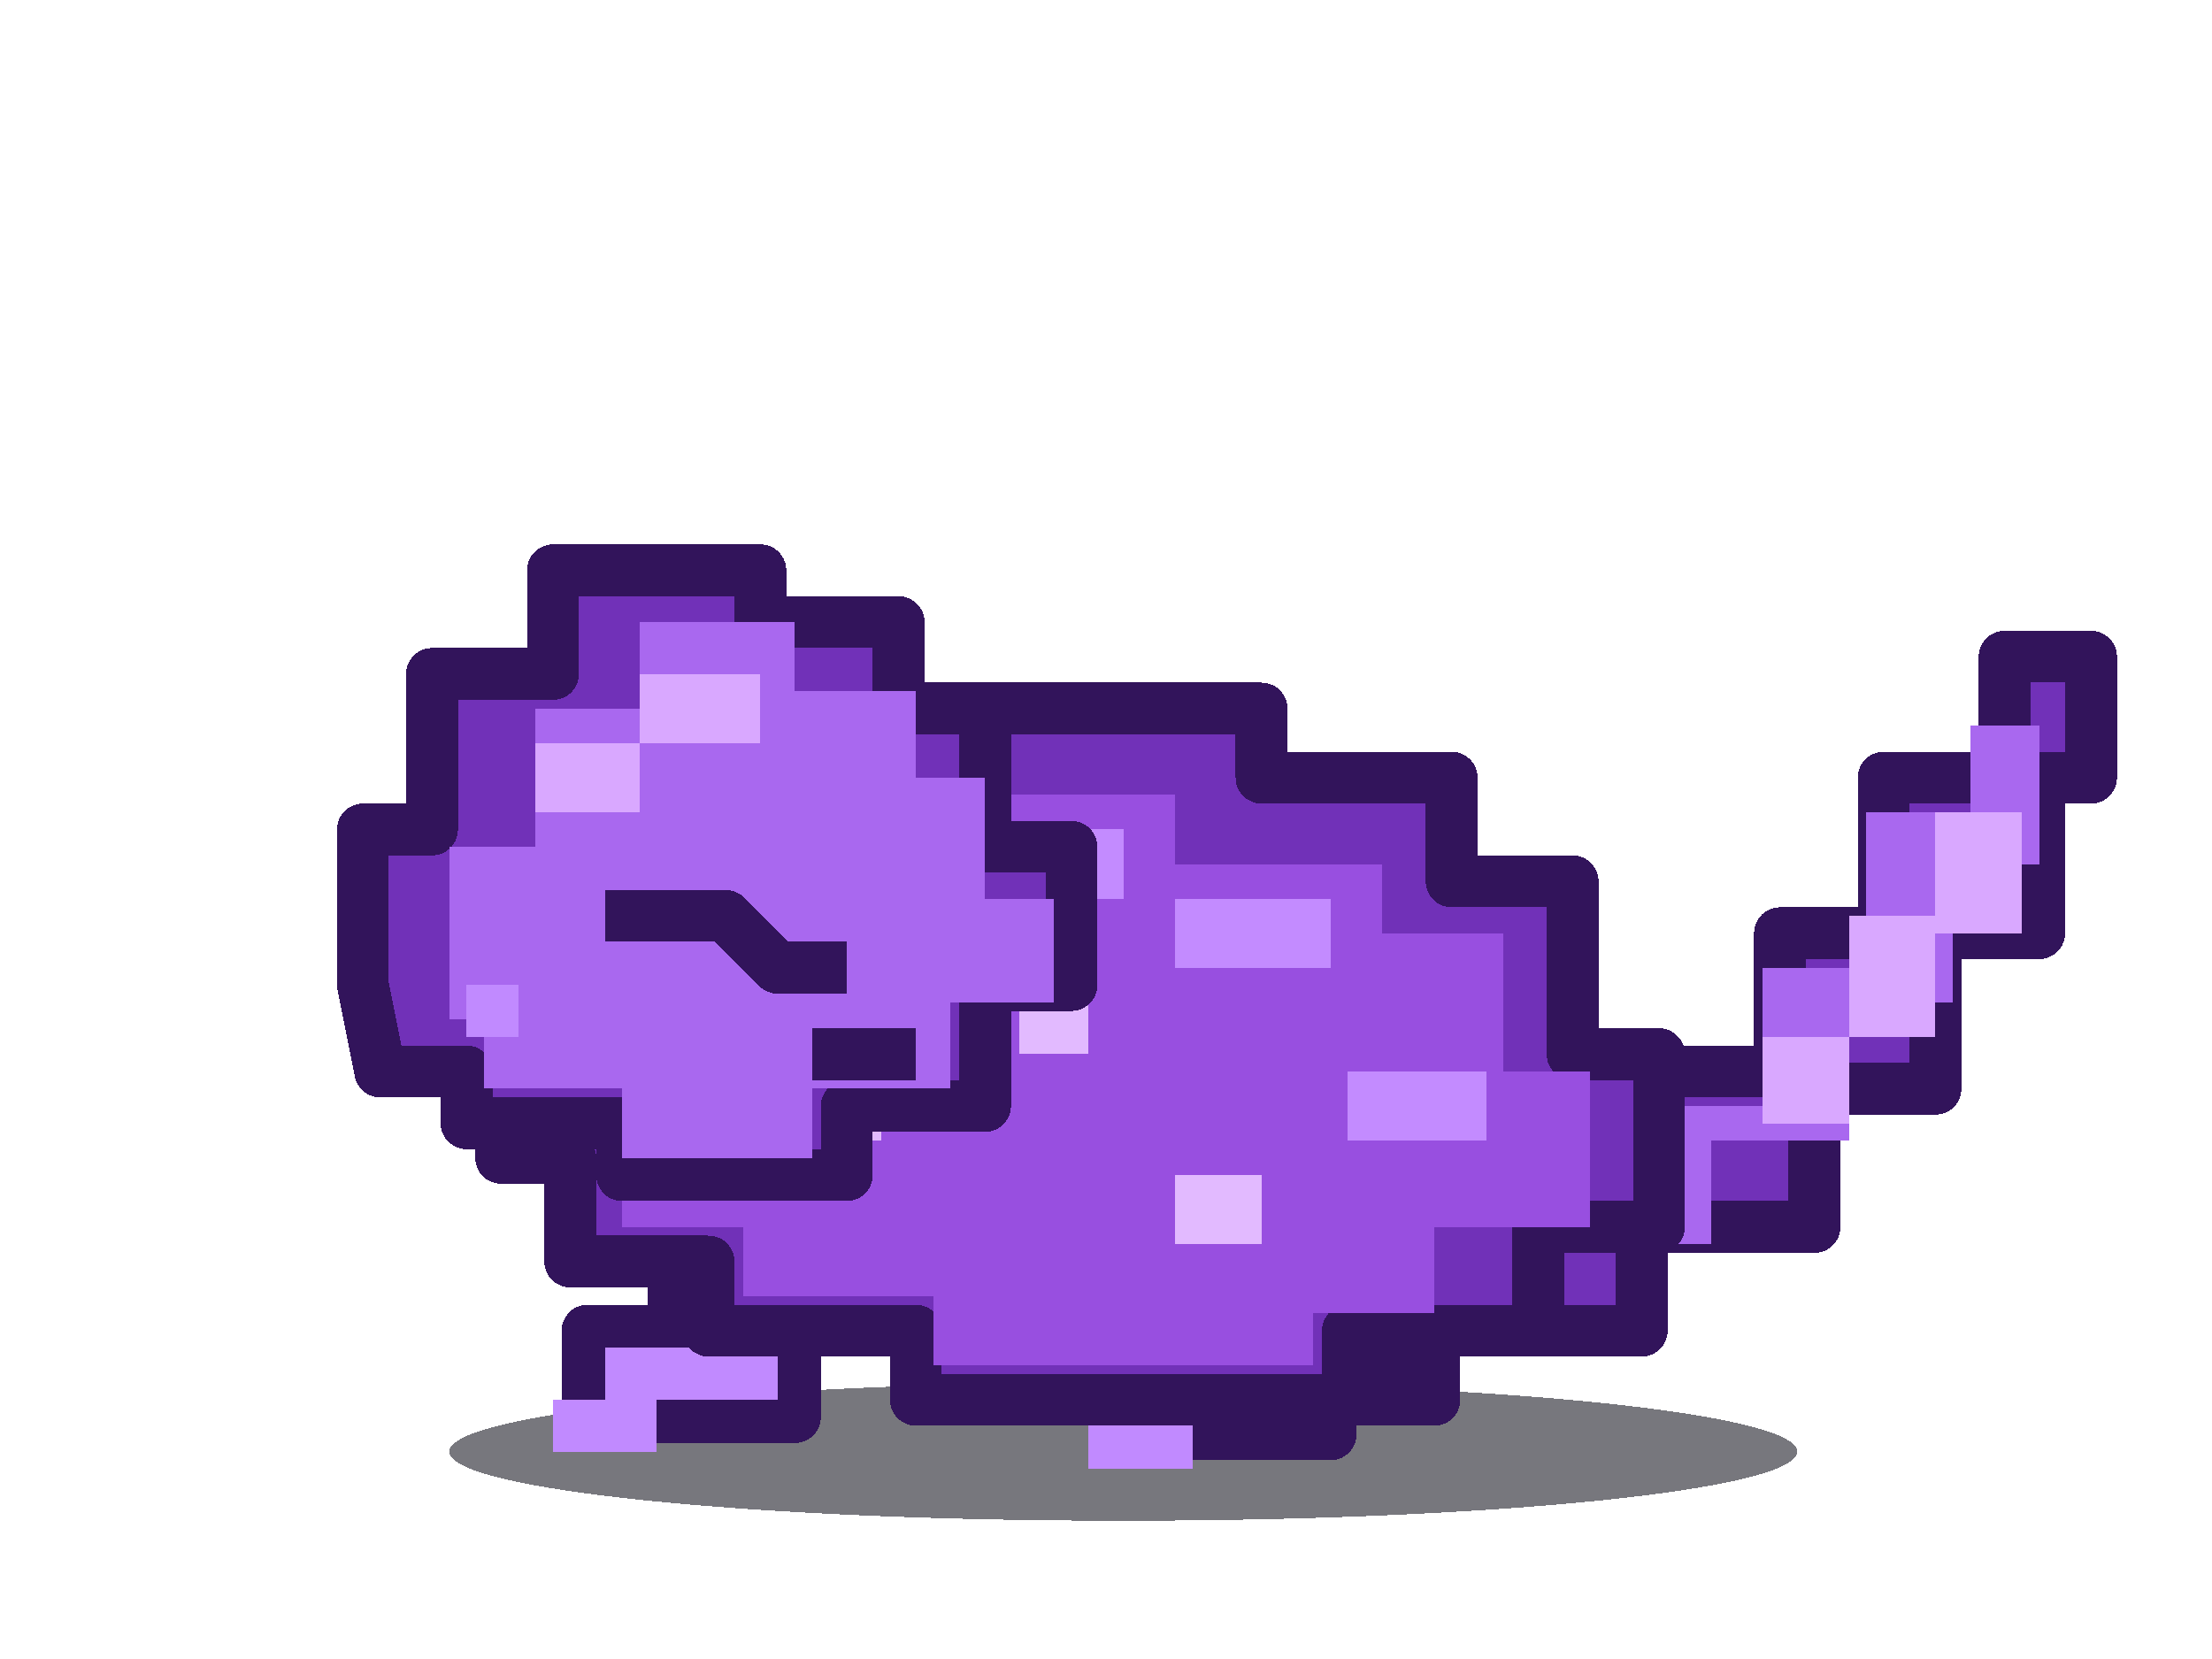
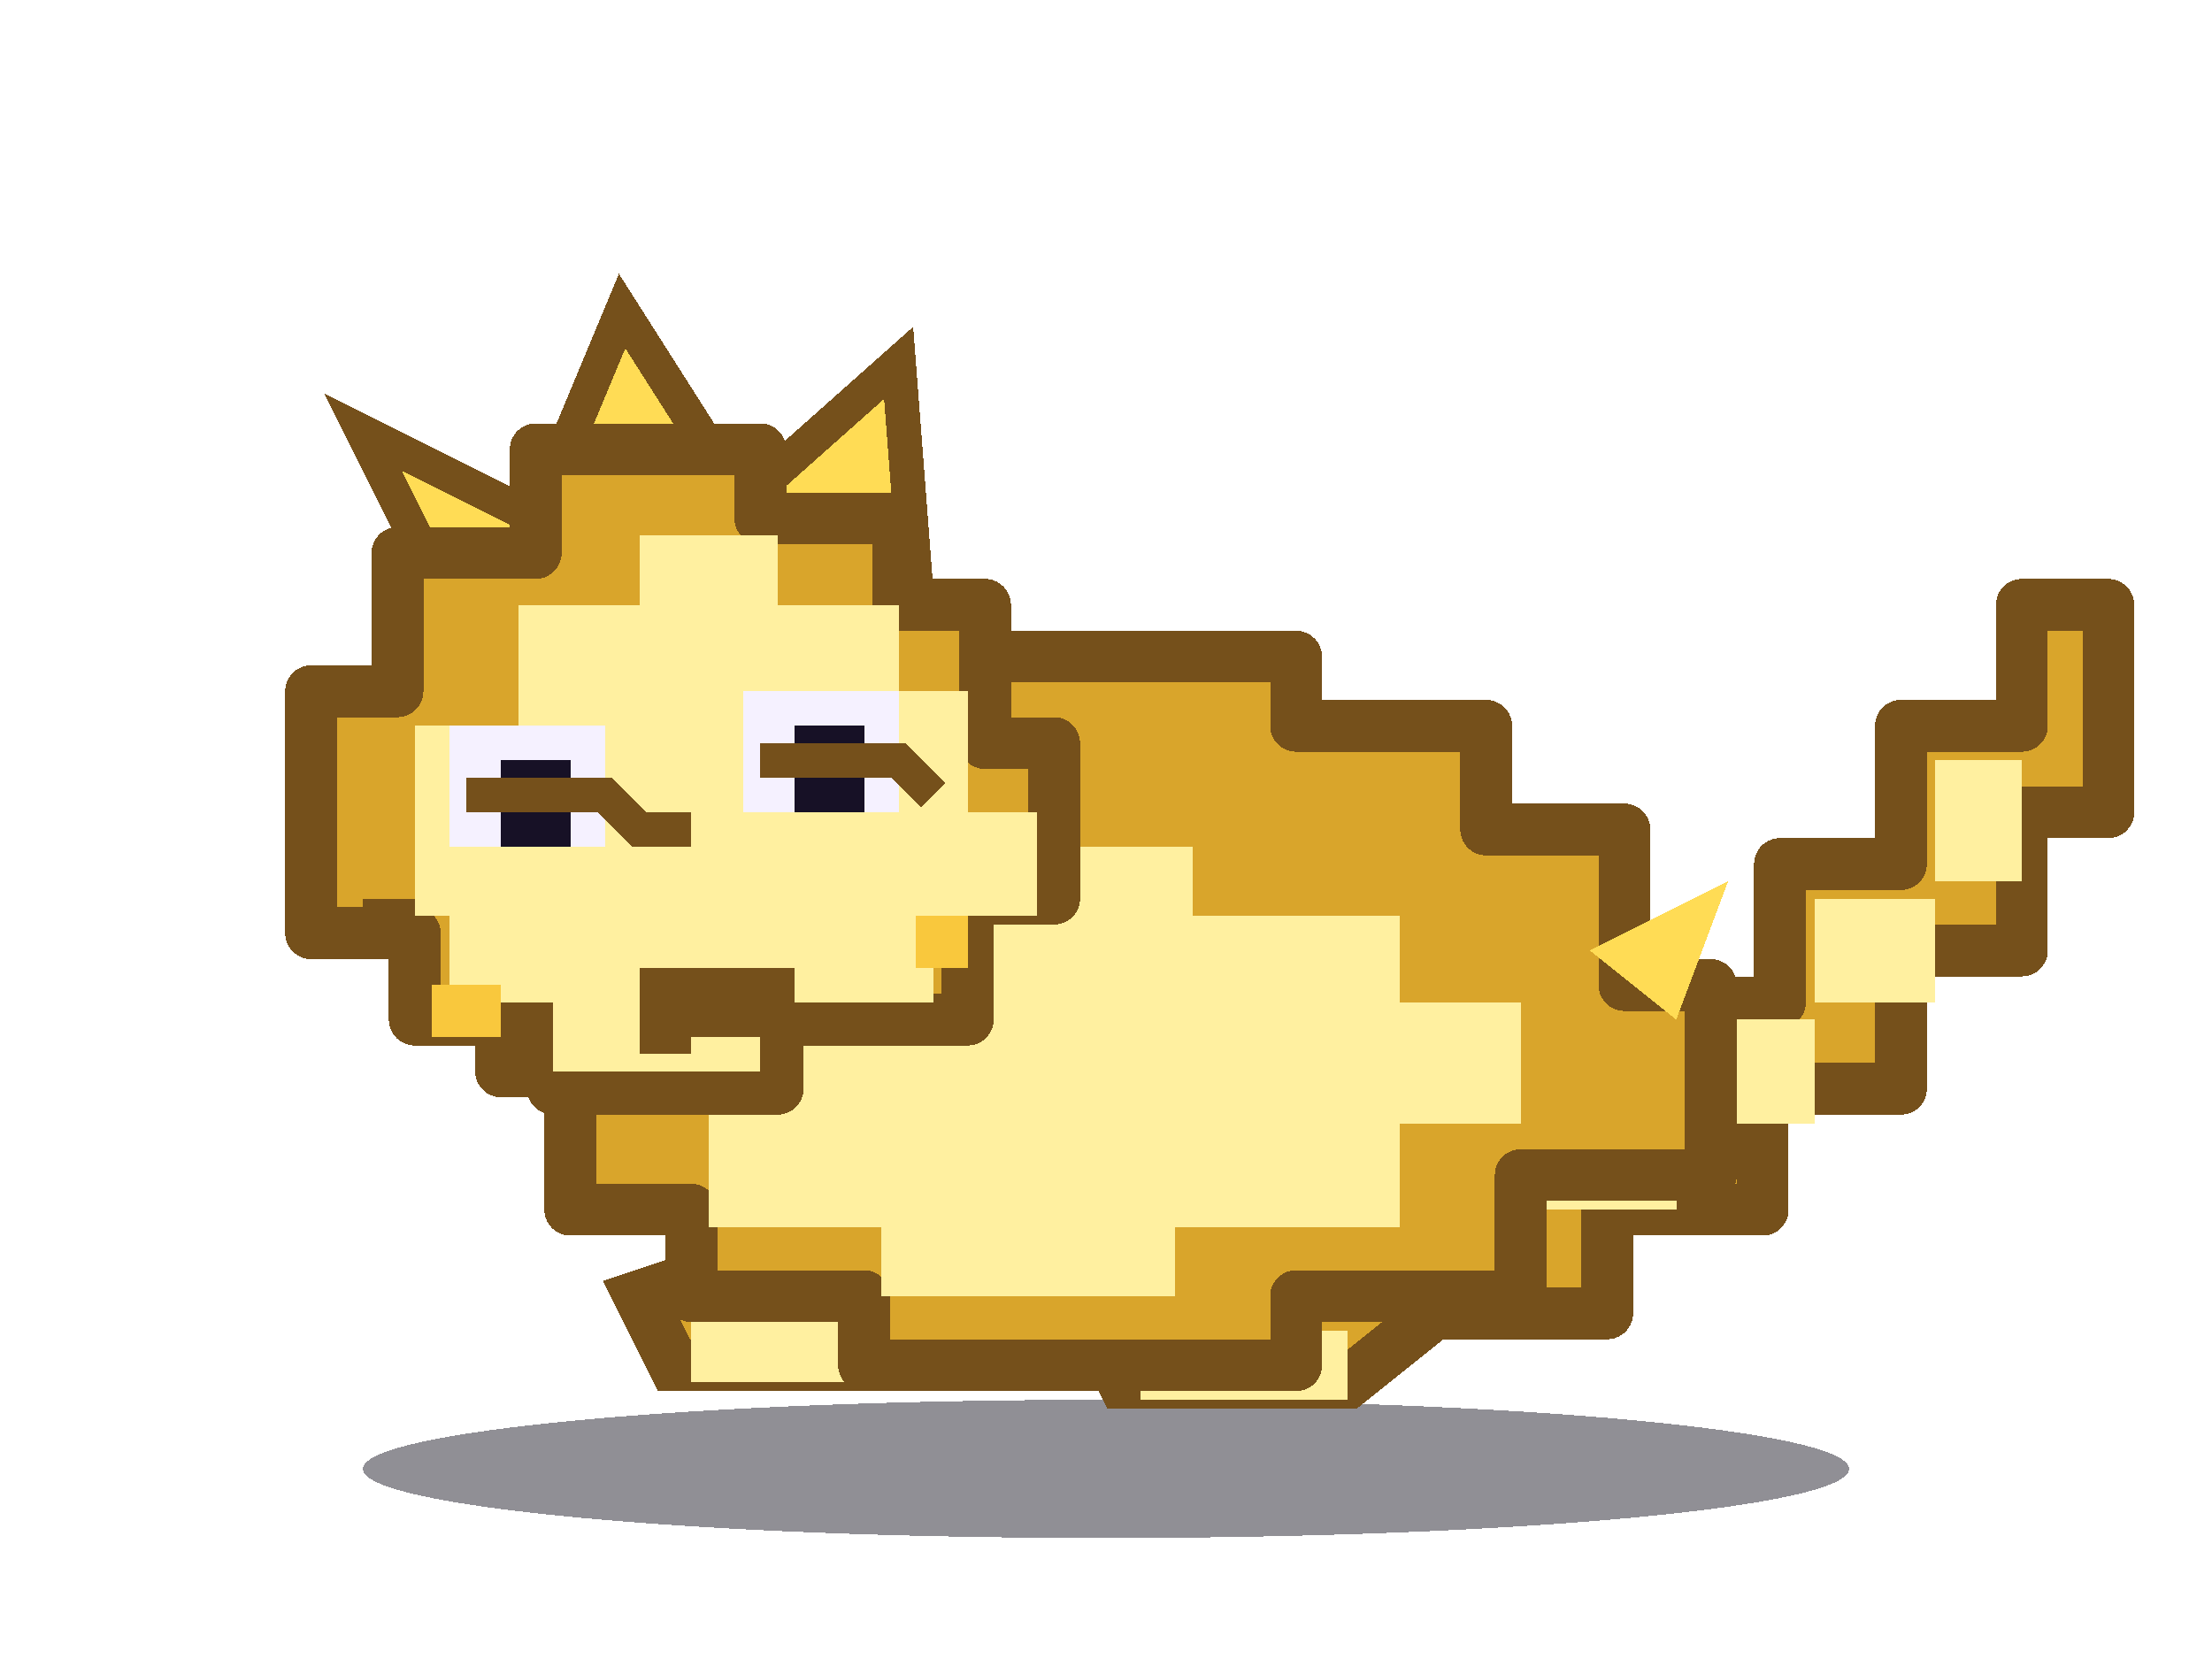
<svg xmlns="http://www.w3.org/2000/svg" viewBox="0 0 128 96" shape-rendering="crispEdges">
-   <style>
- @keyframes sleepy-breathe{0%,100%{transform:translateY(0) scaleY(1)}50%{transform:translateY(1px) scaleY(.97)}}
- @keyframes sleepy-tail{0%,100%{transform:rotate(0)}50%{transform:rotate(-2deg)}}
- .coil{animation:sleepy-breathe 2.8s steps(3,end) infinite;transform-box:fill-box;transform-origin:50% 85%}
- .tail{animation:sleepy-tail 3.5s steps(2,end) infinite;transform-box:fill-box;transform-origin:20% 80%}
- @media(prefers-reduced-motion:reduce){.coil,.tail{animation:none}}
- </style>
-   <ellipse cx="65" cy="84" rx="39" ry="4" fill="#080713" opacity=".55" />
-   <g stroke="#32145b" stroke-width="3" stroke-linejoin="round">
-     <g class="tail">
-       <path fill="#7131b8" d="M82 68H95V62H103V54H109V45H116V38H121V45H118V54H112V63H105V71H95V77H83V81H70V76H80Z" />
-       <path fill="#a968ef" stroke="none" d="M84 70h10v-6h8v-8h6v-9h6v-5h4v8h-5v8h-6v8h-8v6h-9v4h-9v-4h3z" />
-       <path fill="#d9a8ff" stroke="none" d="M112 47h5v7h-5v6h-5v5h-5v-5h5v-7h5z" />
-     </g>
-     <path fill="#7838bd" d="M39 70h12v7h-5v5H34v-5h5z" />
-     <path fill="#c18aff" stroke="none" d="M35 78h10v3h-7v3h-6v-3h3z" />
-     <path fill="#7838bd" d="M70 71h12v7h-5v5H65v-5h5z" />
-     <path fill="#c18aff" stroke="none" d="M66 79h10v3h-7v3h-6v-3h3z" />
-     <g class="coil">
-       <path fill="#7131b8" d="M31 59H36V50H44V44H57V41H73V45H84V51H91V61H96V71H89V77H78V81H53V77H41V73H33V67H29V62H31Z" />
-       <path fill="#984fe0" stroke="none" d="M36 59h7v-9h9v-4h16v4h12v4h7v8h5v9h-9v5H76v3H54v-4H43v-4h-7z" />
-       <path fill="#c38bff" stroke="none" d="M47 52h10v-4h8v4h-8v4H47zM68 52h9v4h-9zM78 62h8v4h-8z" />
-       <path fill="#e2baff" stroke="none" d="M47 62h4v4h-4zM59 57h4v4h-4zM68 68h5v4h-5z" />
-       <path fill="#7131b8" d="M21 57V48H25V39H32V33H44V36H52V41H57V49H62V57H57V64H49V68H36V65H27V62H22Z" />
-       <path fill="#a968ef" stroke="none" d="M26 49h5v-8h6v-5h9v4h7v5h4v7h4v6h-6v5H47v4H36v-4h-8v-4h-2z" />
-       <path fill="#d9a8ff" stroke="none" d="M31 43h6v-4h7v4h-7v4h-6z" />
-       <path fill="none" stroke="#32145b" stroke-width="3" d="M35 53h7l3 3h4M47 61h6" />
-       <path fill="#c18aff" stroke="none" d="M27 57h3v3h-3z" />
-     </g>
-   </g>
+   <ellipse cx="64" cy="85" rx="43" ry="4" fill="#080713" opacity=".45" />
+   <path d="M82 65h12v-7h9v-8h7v-8h7v-7h5v12h-5v8h-7v8h-8v7h-9v6H82z" fill="#d9a52b" stroke="#75501b" stroke-width="3" stroke-linejoin="round" />
+   <path d="M87 65h10v-6h8v-7h7v-8h5v7h-5v7h-7v7h-8v5h-8z" fill="#fff0a0" />
+   <path d="M43 68h14v7l-5 4H39l-2-4 6-2zM69 69h14v7l-5 4H65l-2-4 6-2z" fill="#d9a52b" stroke="#75501b" stroke-width="3" />
+   <path d="M40 76h12v4H40zM66 77h12v4H66z" fill="#fff0a0" />
+   <path d="M35 57V48h9v-6h13v-4h18v4h11v6h8v9h5v11H88v7H75v4H50v-4H40v-5h-7v-8h-4v-5z" fill="#d9a52b" stroke="#75501b" stroke-width="3" stroke-linejoin="round" />
+   <path d="M43 54h12v-5h14v4h12v5h7v7h-7v6H68v4H51v-4H41v-7h-4v-5h6z" fill="#fff0a0" />
+   <path d="M26 35l-5-10 10 5 5-12 7 11 9-8 1 13z" fill="#ffdc55" stroke="#75501b" stroke-width="2" />
+   <path d="M92 55l8-4-3 8z" fill="#ffdc55" />
+   <path d="M32 51h10v9H32z" fill="#d9a52b" stroke="#75501b" stroke-width="2" />
+   <path d="M18 49v-9h5v-8h8v-6h13v4h8v5h5v8h4v9h-5v7H45v4H32v-4h-8v-5h-6z" fill="#d9a52b" stroke="#75501b" stroke-width="3" stroke-linejoin="round" />
+   <path d="M24 42h6v-7h7v-4h8v4h7v5h4v7h4v6h-6v5H44v4H32v-4h-6v-5h-2z" fill="#fff0a0" />
+   <path d="M26 42h9v7h-9zM43 40h9v7h-9z" fill="#f5f1ff" />
+   <path d="M29 44h4v5h-4zM46 42h4v5h-4z" fill="#171126" />
+   <path d="M21 52h3v3h-3zM37 56h9v3h-6v2h-3z" fill="#75501b" />
+   <path d="M25 57h4v3h-4zM53 53h3v3h-3z" fill="#f9c83d" />
+   <path d="M27 46h8l2 2h3M44 44h8l2 2" fill="none" stroke="#75501b" stroke-width="2" />
+   <path d="M39 59h7" stroke="#75501b" stroke-width="2" />
</svg>
